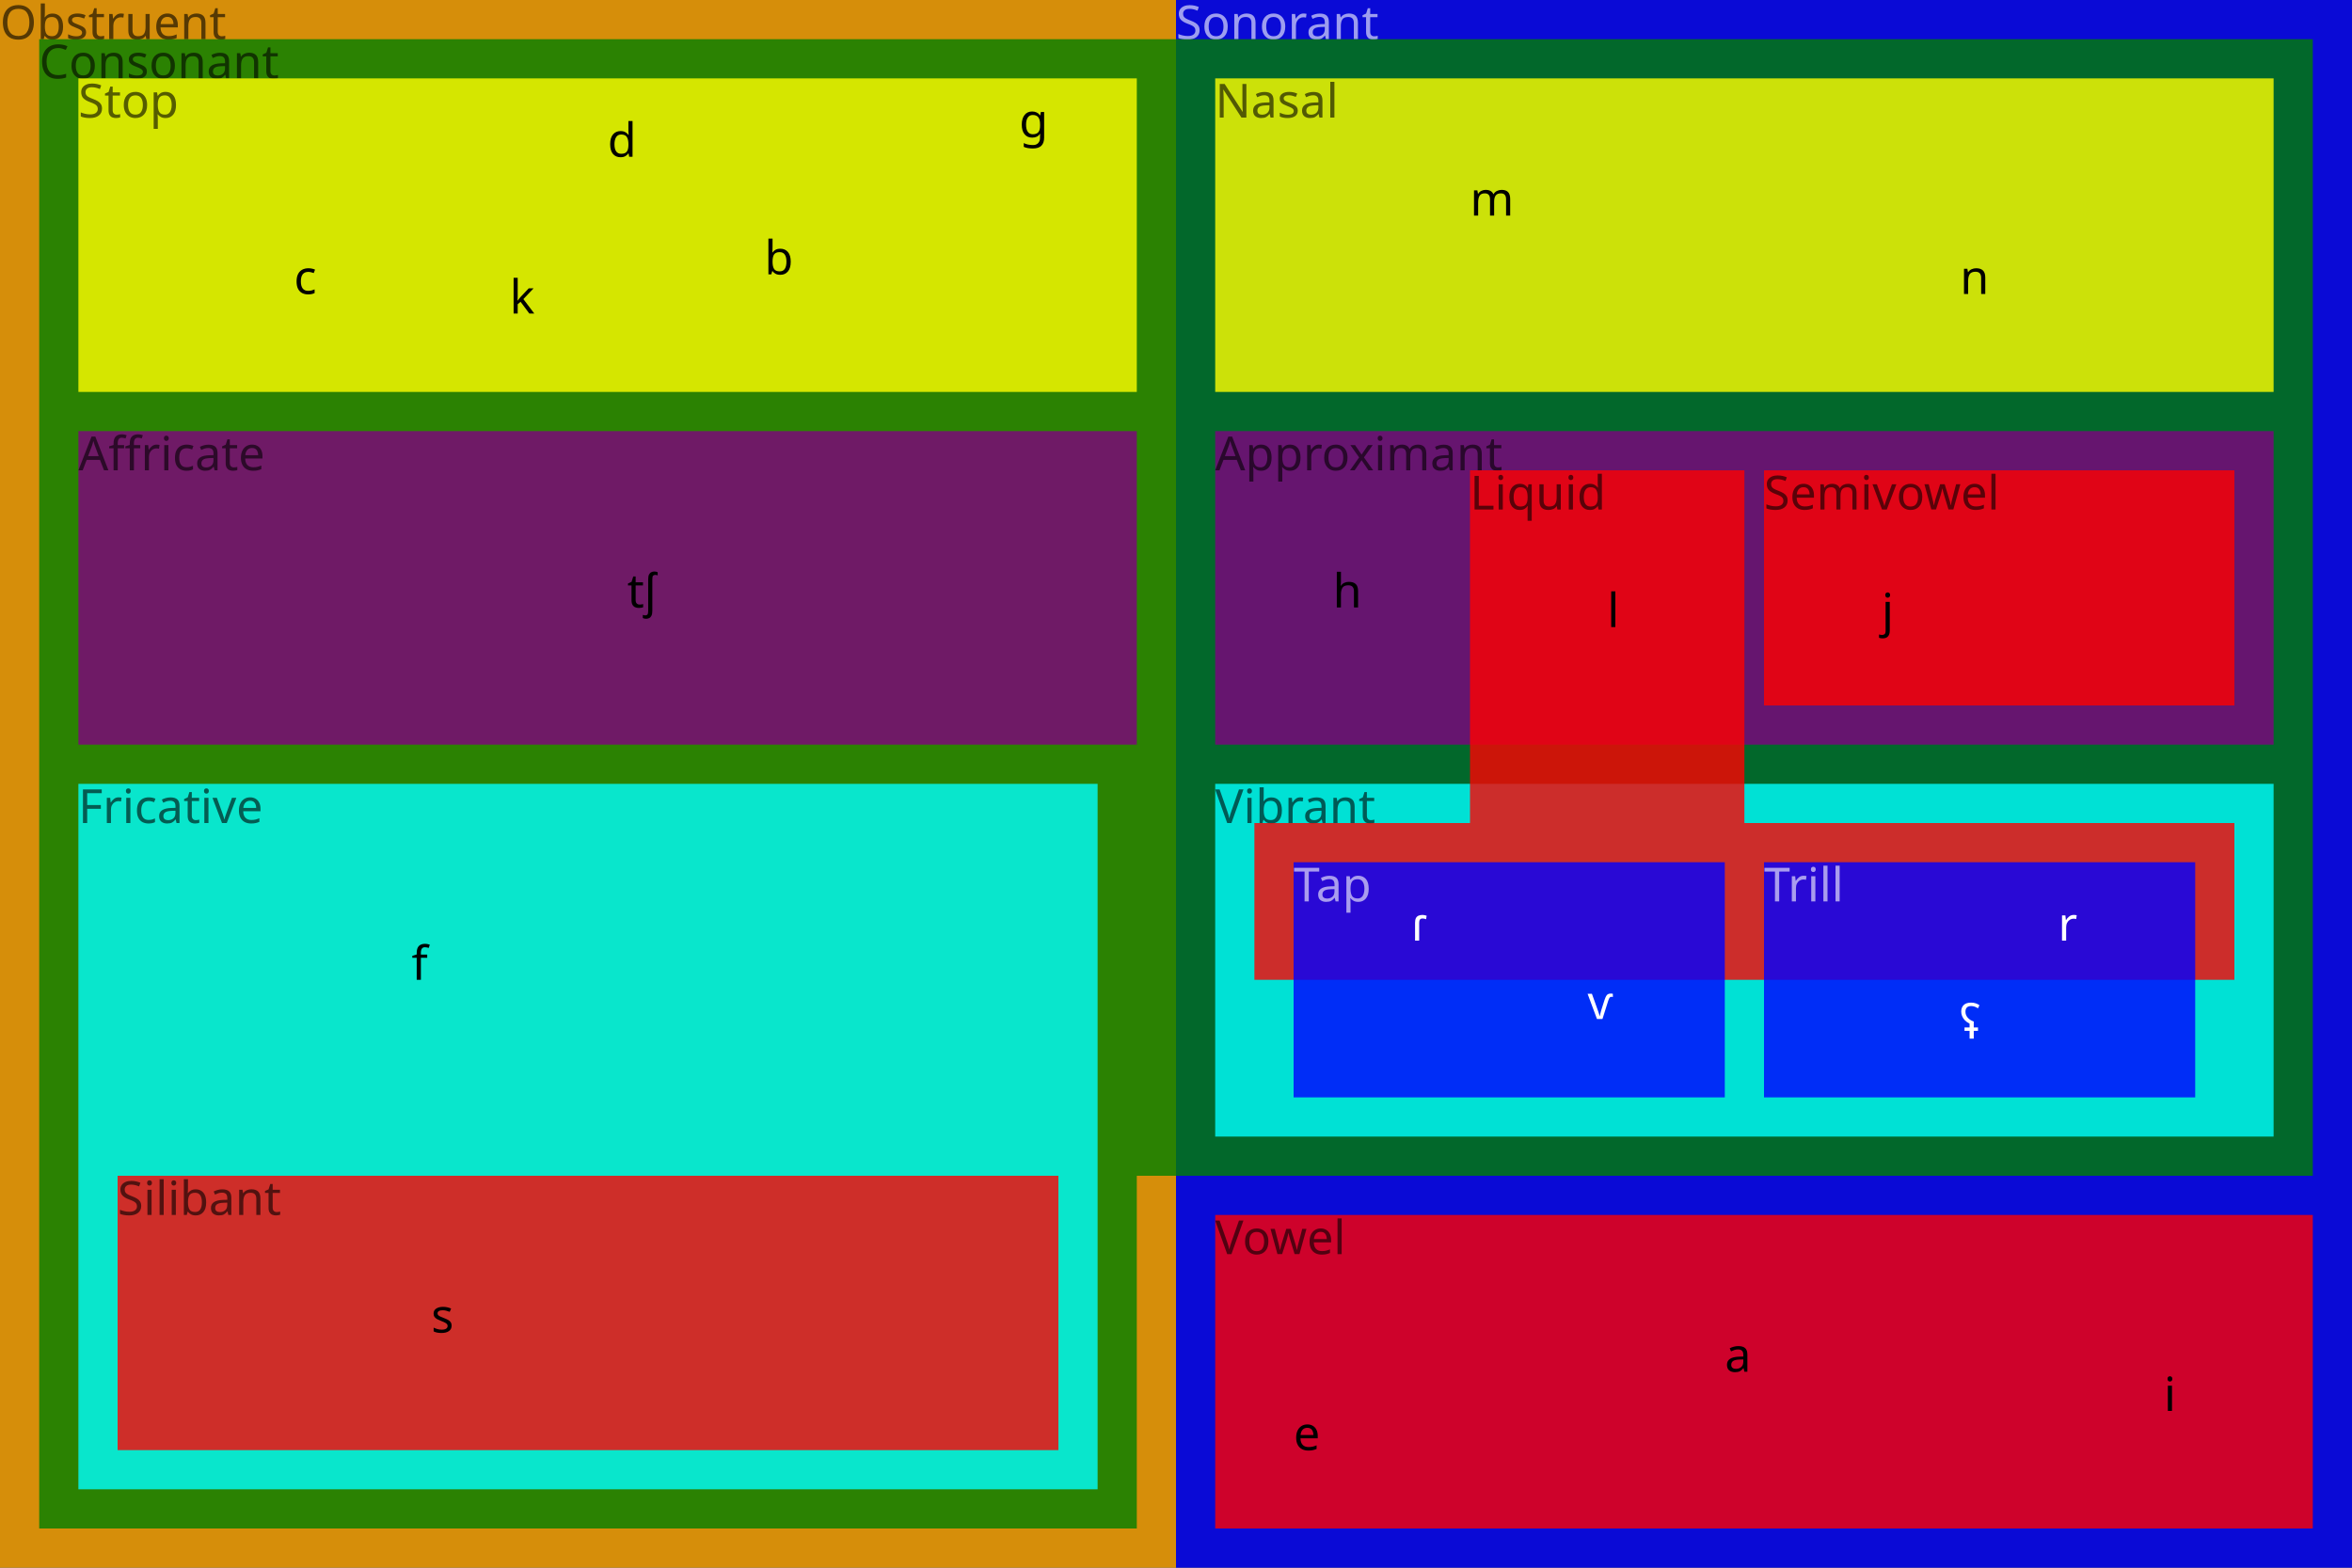
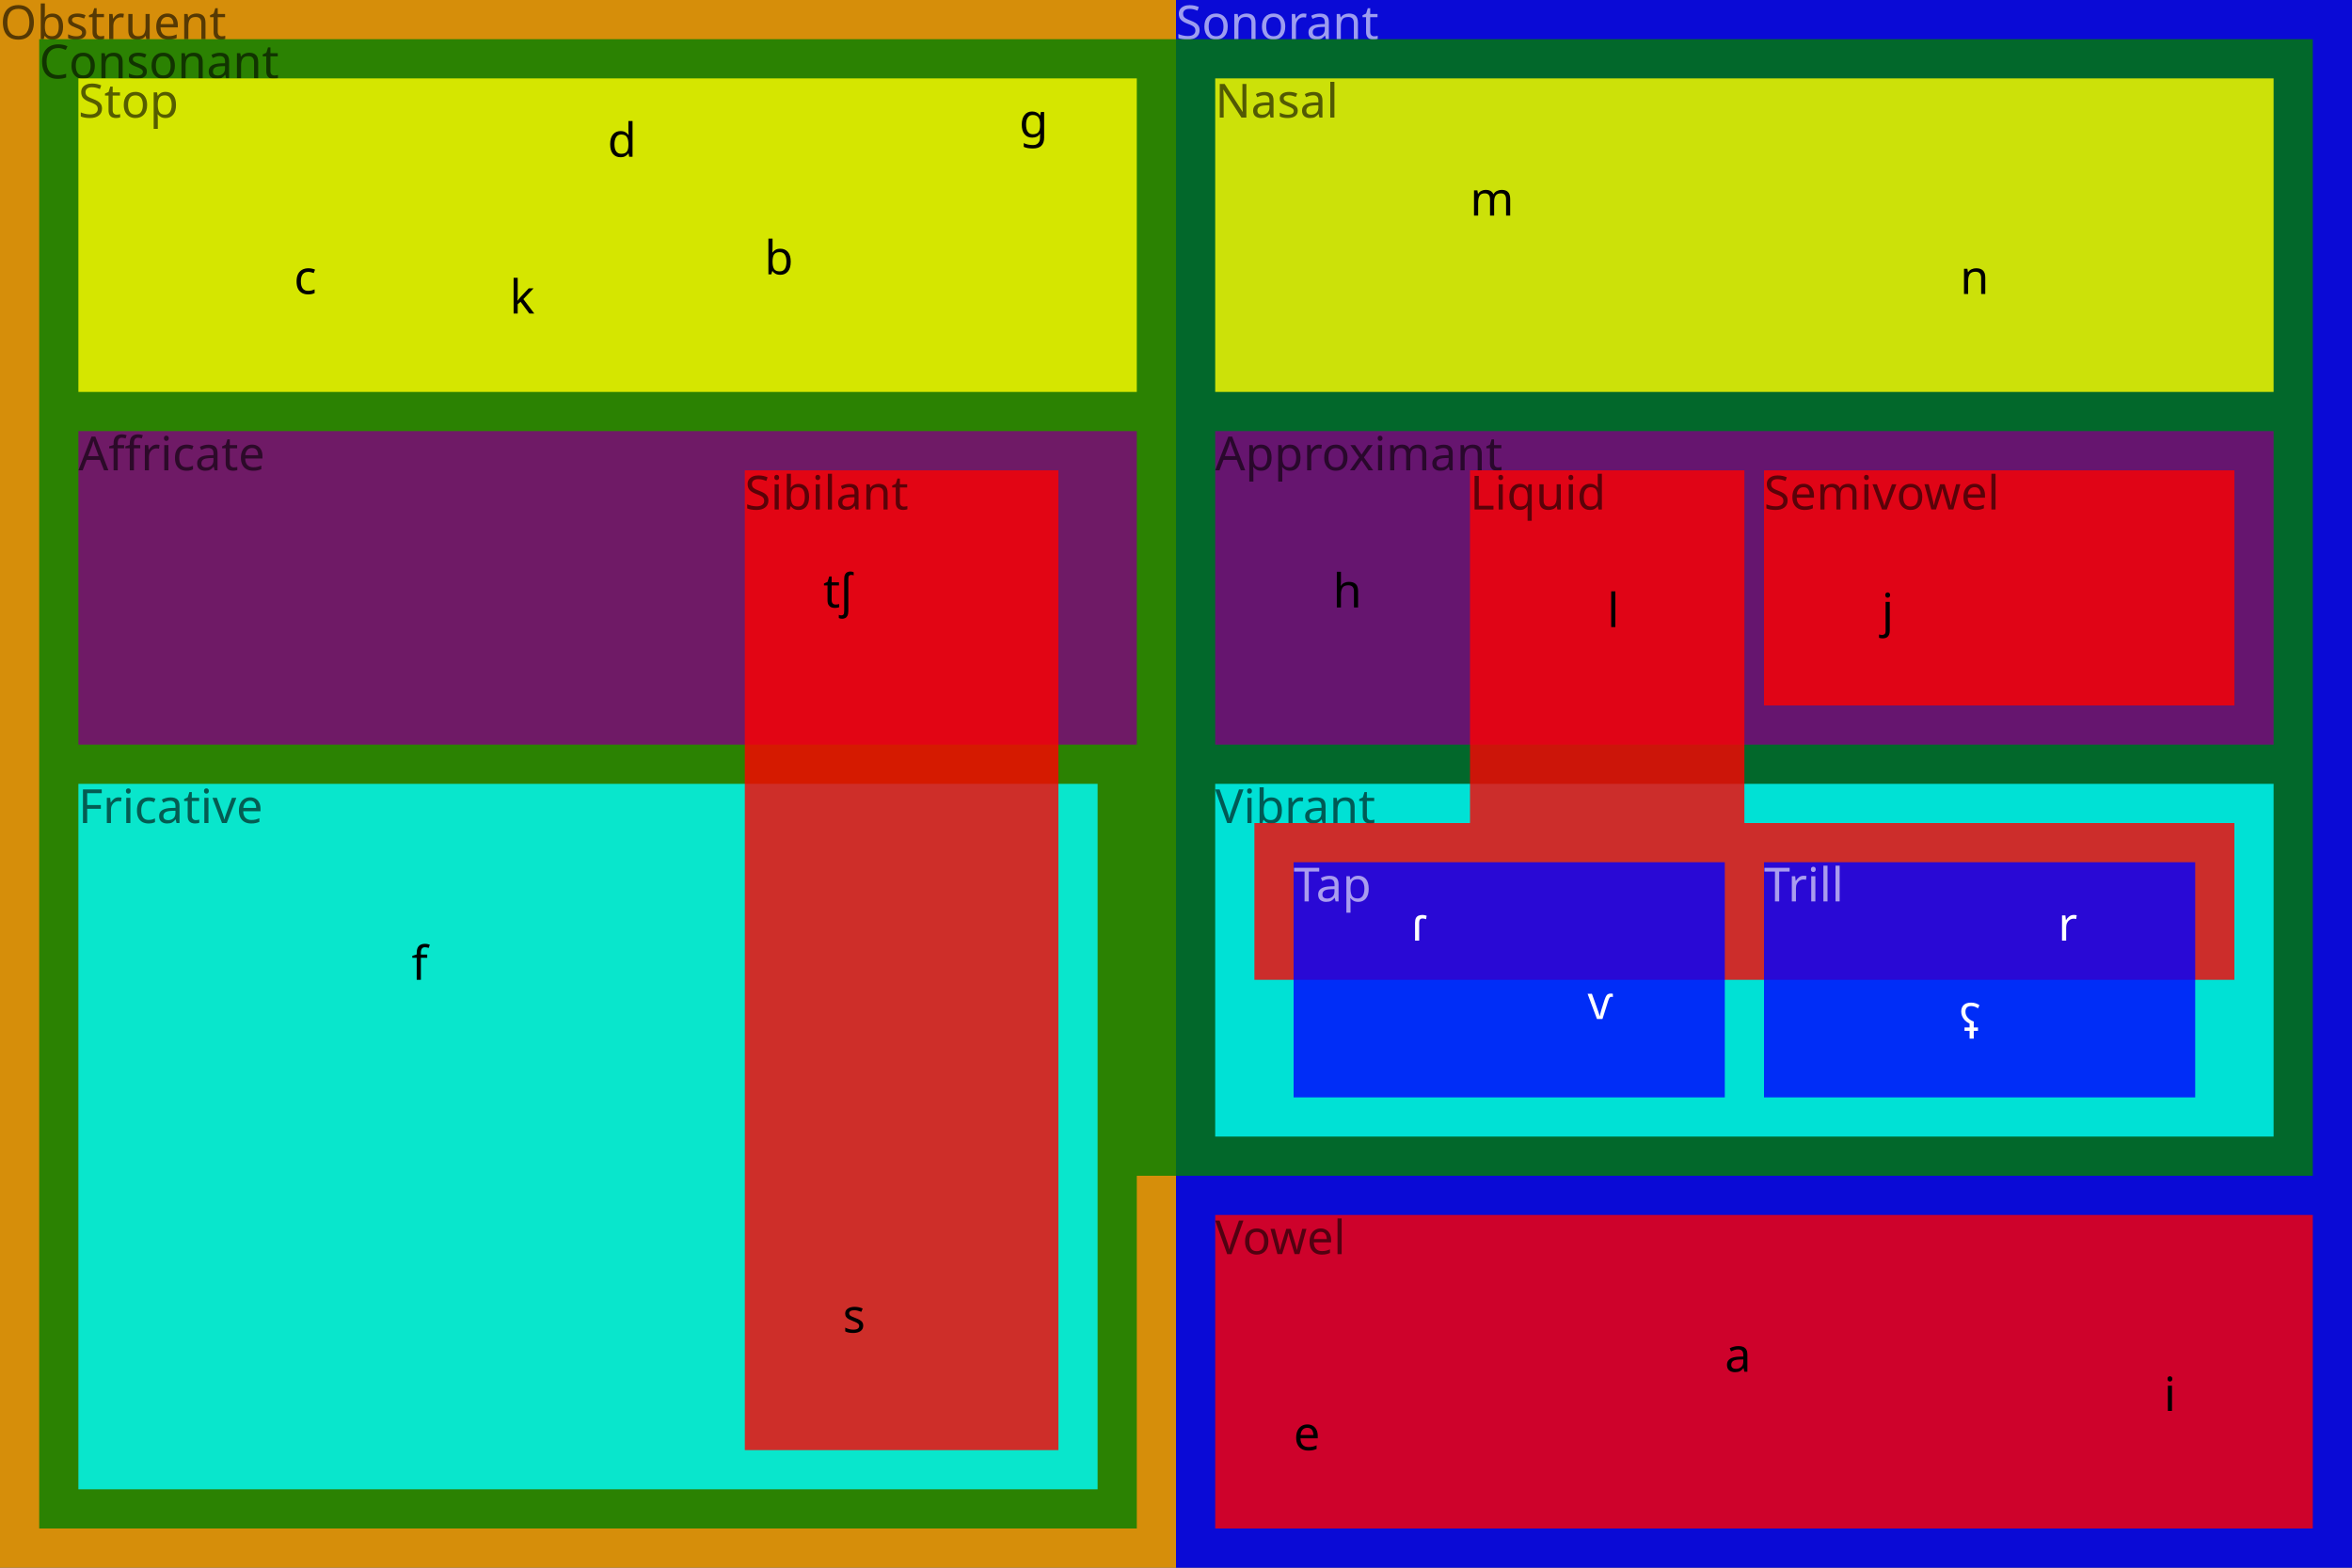
<svg xmlns="http://www.w3.org/2000/svg" width="1200" height="800" version="1.1">
  <style>
		svg{font-family:"Verdana";}
		text{fill:black;font-size:24px;opacity:0.6;}
		rect{opacity:0.8;}
		.light{fill:white!important;}
		.phone text{fill:black;opacity:1;}
	</style>
  <a href="https://en.wikipedia.org/wiki/Phone_(phonetics)">
    <rect x="0" y="0" width="1200" height="800" fill="black" />
  </a>
  <a href="https://en.wikipedia.org/wiki/Obstruent">
    <rect x="0" y="0" width="600" height="800" fill="orange" />
    <text x="0" y="20">Obstruent</text>
  </a>
  <a href="https://en.wikipedia.org/wiki/Sonorant">
    <rect x="600" y="0" width="600" height="800" fill="blue" />
    <text class="light" x="600" y="20">Sonorant</text>
  </a>
  <a href="https://en.wikipedia.org/wiki/Consonant">
    <rect x="20" y="20" width="1160" height="580" fill="green" />
    <rect x="20" y="600" width="560" height="180" fill="green" />
    <text x="20" y="40">Consonant</text>
  </a>
  <a href="https://en.wikipedia.org/wiki/Vowel">
    <rect x="620" y="620" width="560" height="160" fill="red" />
    <text x="620" y="640">Vowel</text>
  </a>
  <a href="https://en.wikipedia.org/wiki/Nasal_consonant">
    <rect x="620" y="40" width="540" height="160" fill="yellow" />
    <text x="620" y="60">Nasal</text>
  </a>
  <a href="https://en.wikipedia.org/wiki/Approximant_consonant">
    <rect x="620" y="220" width="540" height="160" fill="purple" />
    <text x="620" y="240">Approximant</text>
  </a>
  <a href="https://en.wikipedia.org/wiki/Semivowel">
    <rect x="900" y="240" width="240" height="120" fill="red" />
    <text x="900" y="260">Semivowel</text>
  </a>
  <a href="https://en.wikipedia.org/wiki/Vibrant_consonant">
    <rect x="620" y="400" width="540" height="180" fill="cyan" />
    <text x="620" y="420">Vibrant</text>
  </a>
  <a href="https://en.wikipedia.org/wiki/Liquid_consonant">
    <rect x="750" y="240" width="140" height="180" fill="red" />
    <rect x="640" y="420" width="500" height="80" fill="red" />
    <text x="750" y="260">Liquid</text>
  </a>
  <a href="https://en.wikipedia.org/wiki/Flap_consonant">
    <rect x="660" y="440" width="220" height="120" fill="blue" />
    <text class="light" x="660" y="460">Tap</text>
  </a>
  <a href="https://en.wikipedia.org/wiki/Trill_consonant">
    <rect x="900" y="440" width="220" height="120" fill="blue" />
    <text class="light" x="900" y="460">Trill</text>
  </a>
  <a href="https://en.wikipedia.org/wiki/Stop_consonant">
    <rect x="40" y="40" width="540" height="160" fill="yellow" />
    <text x="40" y="60">Stop</text>
  </a>
  <a href="https://en.wikipedia.org/wiki/Affricate_consonant">
    <rect x="40" y="220" width="540" height="160" fill="purple" />
    <text x="40" y="240">Affricate</text>
  </a>
  <a href="https://en.wikipedia.org/wiki/Fricative_consonant">
    <rect x="40" y="400" width="520" height="360" fill="cyan" />
    <text x="40" y="420">Fricative</text>
  </a>
-   <a href="https://en.wikipedia.org/wiki/Silibant">
-     <rect x="60" y="600" width="480" height="140" fill="red" />
-     <text x="60" y="620">Silibant</text>
+   <a href="https://en.wikipedia.org/wiki/Sibilant">
+     <rect x="380" y="240" width="160" height="500" fill="red" />
+     <text x="380" y="260">Sibilant</text>
  </a>
  <g class="phone">
    <a href="https://en.wikipedia.org/wiki/Open_front_unrounded_vowel">
      <text x="880" y="700">a</text>
    </a>
    <a href="https://en.wikipedia.org/wiki/Voiced_bilabial_stop">
      <text x="390" y="140">b</text>
    </a>
    <a href="https://en.wikipedia.org/wiki/Voiceless_palatal_stop">
      <text x="150" y="150">c</text>
    </a>
    <a href="https://en.wikipedia.org/wiki/Voiced_alveolar_stop">
      <text x="310" y="80">d</text>
    </a>
    <a href="https://en.wikipedia.org/wiki/Close-mid_front_unrounded_vowel">
      <text x="660" y="740">e</text>
    </a>
    <a href="https://en.wikipedia.org/wiki/Voiceless_labiodental_fricative">
      <text x="210" y="500">f</text>
    </a>
    <a href="https://en.wikipedia.org/wiki/Voiced_velar_stop">
      <text x="520" y="70">g</text>
    </a>
    <a href="https://en.wikipedia.org/wiki/Voiceless_glottal_fricative">
      <text x="680" y="310">h</text>
    </a>
    <a href="https://en.wikipedia.org/wiki/Close_front_unrounded_vowel">
      <text x="1104" y="720">i</text>
    </a>
    <a href="https://en.wikipedia.org/wiki/Palatal_approximant">
      <text x="960" y="320">j</text>
    </a>
    <a href="https://en.wikipedia.org/wiki/Voiceless_velar_stop">
      <text x="260" y="160">k</text>
    </a>
    <a href="https://en.wikipedia.org/wiki/Alveolar_lateral_approximant">
      <text x="820" y="320">l</text>
    </a>
    <a href="https://en.wikipedia.org/wiki/Bilabial_nasal">
      <text x="750" y="110">m</text>
    </a>
    <a href="https://en.wikipedia.org/wiki/Alveolar_nasal">
      <text x="1000" y="150">n</text>
    </a>
    <a href="https://en.wikipedia.org/wiki/Alveolar_trill">
      <text class="light" x="1050" y="480">r</text>
    </a>
    <a href="https://en.wikipedia.org/wiki/Alveolar_flap">
      <text class="light" x="720" y="480">ɾ</text>
    </a>
    <a href="https://en.wikipedia.org/wiki/Voiceless_alveolar_sibilant">
-       <text x="220" y="680">s</text>
+       <text x="430" y="680">s</text>
    </a>
    <a href="https://en.wikipedia.org/wiki/Voiceless_palato-alveolar_affricate">
-       <text x="320" y="310">tʃ</text>
+       <text x="420" y="310">tʃ</text>
    </a>
    <a href="https://en.wikipedia.org/wiki/Labiodental_flap">
      <text class="light" x="810" y="520">ⱱ</text>
    </a>
    <a href="https://en.wikipedia.org/wiki/Voiced_epiglottal_trill">
      <text class="light" x="1000" y="530">ʢ</text>
    </a>
  </g>
</svg>
